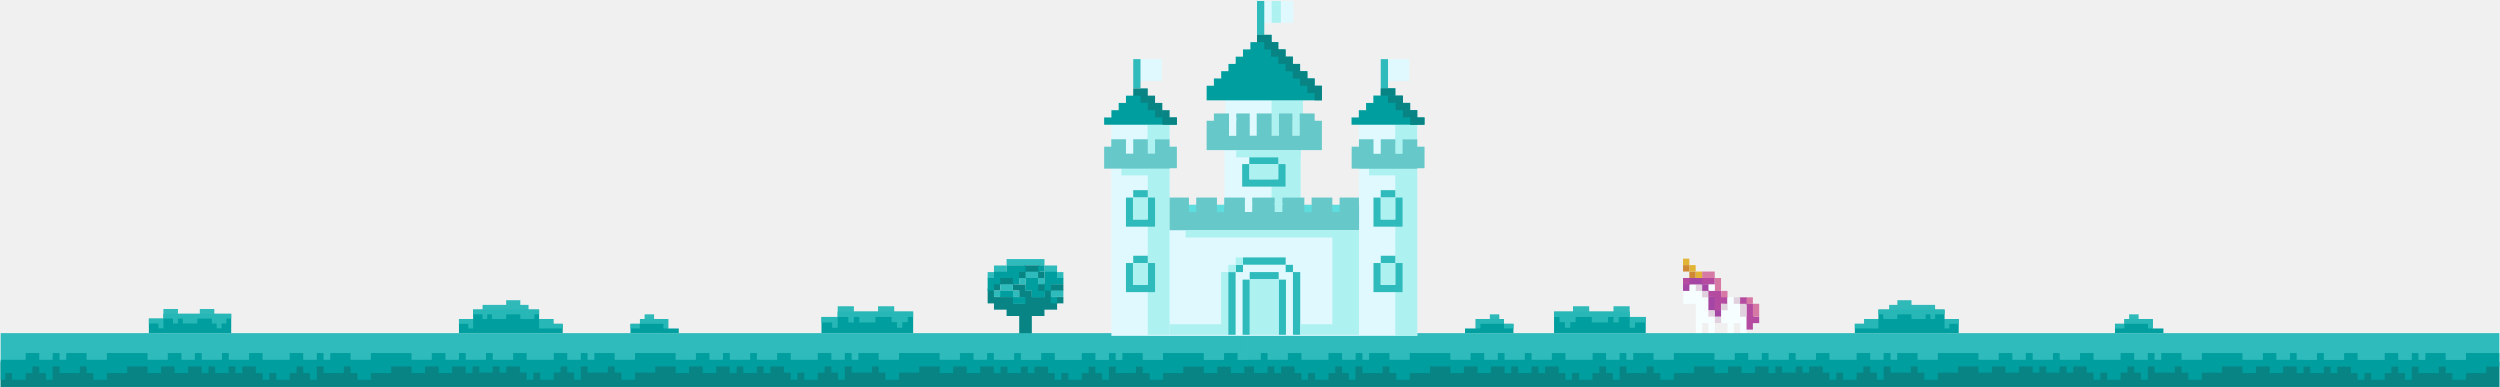
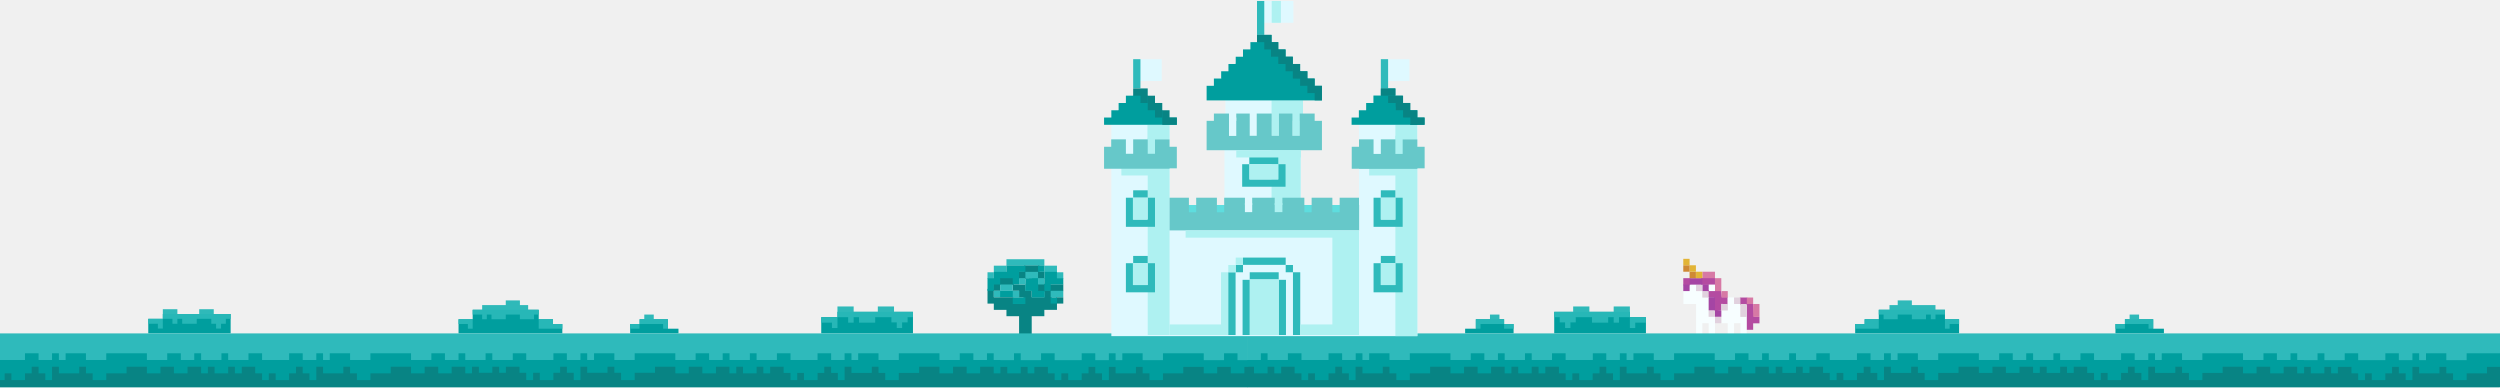
- <svg xmlns="http://www.w3.org/2000/svg" width="1822" height="282" viewBox="0 0 1822 282" fill="none">
+ <svg xmlns="http://www.w3.org/2000/svg" width="1640" height="254" viewBox="0 0 1640 254" fill="none">
  <g clip-path="url(#clip0_274_677)">
-     <path d="M775 198.3H770.4V203H775V198.3Z" fill="#2FBABB" />
-     <path d="M724.4 198.3H719.8V203H724.4V198.3Z" fill="#2FBABB" />
-     <path d="M770.4 193.5H761.2V198.2H770.4V193.5Z" fill="#2FBABB" />
-     <path d="M733.6 193.5H724.4V198.2H733.6V193.5Z" fill="#2FBABB" />
-     <path d="M761.2 188.8H733.6V193.5H761.2V188.8Z" fill="#2FBABB" />
-     <path d="M738.5 211.6H728.7V216.5H738.5V211.6Z" fill="#009E9E" />
-     <path d="M775 216.5H769.8V221.1H775V216.5Z" fill="#088484" />
-     <path d="M766.5 219.6V211.3H761.2V216.5H752V211.8H747.4V207.2H738.2V211.8H742.8V216.5H746L746.8 221.1H746H738.5V216.5H724.4V210.4H719.8V221.1H724.4V225.7H733.6V230.3H742.8V244.1H752V230.3H761.2V225.7H770.4V219.6H766.5Z" fill="#088484" />
-     <path d="M775 207.1H765.3V212H775V207.1Z" fill="#088484" />
-     <path d="M729 206.7H723.9V211.8H729V206.7Z" fill="#088484" />
-     <path d="M738.9 202.3H728.3V207.6H738.9V202.3Z" fill="#088484" />
-     <path d="M747.9 197.6H742.4V203.1H747.9V197.6Z" fill="#088484" />
-     <path d="M757.6 193.4H746.5V198.5H757.6V193.4Z" fill="#088484" />
-     <path d="M761.2 198H756.1V203.1H761.2V198Z" fill="#088484" />
-     <path d="M761.8 206.7H756.1V212.4H761.8V206.7Z" fill="#088484" />
-     <path d="M770.4 216.5H765.8V221.1H770.4V216.5Z" fill="#009E9E" />
-     <path d="M747.4 216.5H738.2V221.4H747.4V216.5Z" fill="#009E9E" />
-     <path d="M775 211.8H765.8V216.4H775V211.8Z" fill="#2FBABB" />
-     <path d="M742.8 211.8H738.2V216.4H742.8V211.8Z" fill="#2FBABB" />
-     <path d="M729 211.8H724.4V216.4H729V211.8Z" fill="#2FBABB" />
-     <path d="M756.7 202.4L747.4 202.6L747.2 211.9H752V216.7H761.5V211.9H756.7V202.4Z" fill="#009E9E" />
-     <path d="M738.2 207.2H729V211.8H738.2V207.2Z" fill="#2FBABB" />
-     <path d="M724.4 207.2H729V202.6H738.2V207.2H742.8V198H747.4V193.4H733.6V198H724.4V202.6H719.8V211.8H724.4V207.2Z" fill="#009E9E" />
-     <path d="M761.2 202.6H756.6V207.2H761.2V202.6Z" fill="#2FBABB" />
-     <path d="M747.4 202.6H742.8V207.2H747.4V202.6Z" fill="#2FBABB" />
-     <path d="M770.4 198H761.2V211.8H765.8V207.2H775V202.6H770.4V198Z" fill="#009E9E" />
-     <path d="M756.6 198H747.4V202.6H756.6V198Z" fill="#2FBABB" />
-     <path d="M761.2 193.4H756.6V198H761.2V193.4Z" fill="#009E9E" />
-     <path d="M1231.7 202.6H1226.6V207.8H1231.7V202.6Z" fill="#B44BA1" />
-     <path d="M1249.7 202.4H1239.6V207.5H1249.7V202.4Z" fill="#B44BA1" />
-     <path d="M1273.2 216.7H1267.8V222.2H1273.2V216.7Z" fill="#B44BA1" />
-     <path d="M1244.3 211.2V216.4H1249.2V226.8L1254.3 226V221.3L1258.9 221.6V216.4H1254.7L1254.2 212L1244.3 211.2Z" fill="#B44BA1" />
-     <path d="M1272.8 230.7H1268.2V221.3H1263.6V216.6H1259V226H1254.4V235.4H1259V244.8H1263.6V235.4H1268.2V244.8H1272.8V230.7Z" fill="#F7FEFF" />
-     <path d="M1254.3 230.7H1249.7V235.4H1254.3V230.7Z" fill="#E1D1DE" />
-     <path d="M1245.1 230.7V216.6H1240.5V212H1235.9V207.3H1231.3V212H1226.7V221.4H1235.9V244.8H1240.5V235.4H1245.1V244.8H1249.7V230.7H1245.1Z" fill="#F7FEFF" />
-     <path d="M1277.5 221.4L1272.9 220.9V240.2H1277.5V235.5H1282.1V230.8H1278.3L1277.5 221.4Z" fill="#B44BA1" />
-     <path d="M1254.3 226H1249.7V230.7H1254.3V226Z" fill="#A545A4" />
-     <path d="M1249.7 226H1245.1V230.7H1249.7V226Z" fill="#E1D1DE" />
-     <path d="M1282.1 221.4H1277.5V230.8H1282.1V221.4Z" fill="#D779A5" />
-     <path d="M1272.8 221.4H1268.2V230.8H1272.8V221.4Z" fill="#E1D1DE" />
-     <path d="M1259 221.4H1254.4V226.1H1259V221.4Z" fill="#E1D1DE" />
-     <path d="M1249.7 216.4H1245.1V226H1249.7V216.4Z" fill="#A545A4" />
-     <path d="M1277.5 216.7H1272.9V221.4H1277.5V216.7Z" fill="#D779A5" />
-     <path d="M1268.2 216.7H1263.6V221.4H1268.2V216.7Z" fill="#E1D1DE" />
-     <path d="M1259 212H1254.4V216.7H1259V212Z" fill="#D779A5" />
-     <path d="M1245.1 212H1240.5V216.7H1245.1V212Z" fill="#E1D1DE" />
-     <path d="M1254.3 202.6H1249.7V212H1254.3V202.6Z" fill="#D779A5" />
-     <path d="M1249.7 207.3H1245.1V212H1249.7V207.3Z" fill="#F7FEFF" />
-     <path d="M1245.1 207.3H1240.5V212H1245.1V207.3Z" fill="#A545A4" />
-     <path d="M1240.5 207.3H1235.9V212H1240.5V207.3Z" fill="#E1D1DE" />
-     <path d="M1231.2 207.3H1226.6V212H1231.2V207.3Z" fill="#A545A4" />
-     <path d="M1240.5 202.6H1231.3V207.3H1240.5V202.6Z" fill="#A545A4" />
-     <path d="M1249.7 197.9H1240.5V202.6H1249.7V197.9Z" fill="#D779A5" />
-     <path d="M1240.5 197.9H1235.9V202.6H1240.5V197.9Z" fill="#E2B436" />
-     <path d="M1235.8 197.9H1231.2V202.6H1235.8V197.9Z" fill="#CF8934" />
-     <path d="M1235.8 193.2H1231.2V197.9H1235.8V193.2Z" fill="#E2B436" />
-     <path d="M1231.2 193.2H1226.6V197.9H1231.2V193.2Z" fill="#CF8934" />
-     <path d="M1231.2 188.5H1226.6V193.2H1231.2V188.5Z" fill="#E2B436" />
-     <path d="M665.5 227.1H610.5V231H598.7V242.8H611H665.5V227.1Z" fill="#009E9E" />
-     <path d="M598.7 235H606.5V238.9H610.5V235V231H598.7V235Z" fill="#29B8B8" fill-opacity="0.962" />
-     <path d="M665.5 227.1H651.7V223.2H639.9V227.1H622.3V223.2H610.5V227.1V231H618.3V235H622.3V231H626.2V235H638V231H649.8V234.8H653.7V238.9H657.6V234.8H661.6V231H665.5V227.1Z" fill="#29B8B8" fill-opacity="0.962" />
-     <path d="M1132.6 227.1H1187.7V231H1199.4V242.8H1187.1H1132.6V227.1Z" fill="#009E9E" />
-     <path d="M1199.4 235H1191.6V238.9H1187.7V235V231H1199.4V235Z" fill="#29B8B8" fill-opacity="0.962" />
-     <path d="M1132.6 227.1H1146.4V223.2H1158.2V227.1H1175.9V223.2H1187.7V227.1V231H1179.8V235H1175.9V231H1171.9V235H1160.1V231H1148.3V234.8H1144.4V238.9H1140.5V234.8H1136.6V231H1132.6V227.1Z" fill="#29B8B8" fill-opacity="0.962" />
-     <path d="M119.1 228.7V232.2H108.5V242.8H119.1H120H168.5V228.7H119.1Z" fill="#009E9E" />
-     <path d="M156.2 228.7V225.2H145.6V228.7H129.7V225.2H119.1V228.7V232.2H108.5V235.8H115.5V239.3H119.1V235.8V232.2H126.1V235.8H129.7V232.2H133.2V235.8H143.8V232.2H154.4V235.8H157.9V239.3H161.5V235.8H165V232.2H168.5V228.7H156.2Z" fill="#29B8B8" fill-opacity="0.962" />
-     <path d="M403.3 236V232.5H392.9V225.6H344.8V232.5H334.5V242.8H344.8H392.9H401.5H403.3H410.1V236H403.3Z" fill="#009E9E" />
-     <path d="M403.3 236V232.5H392.9V236V237.2V239.4H396.4H410.1V236H403.3Z" fill="#29B8B8" fill-opacity="0.962" />
-     <path d="M385.2 222.2H379.2V218.8H368.9V222.2H351.7V225.6H344.8V229.1H351.7V232.5H355.1V229.1H358.5V232.5H368.9V229.1H379.2V232.5H389.5V229.1H392.9V225.6H385.2V222.2Z" fill="#29B8B8" fill-opacity="0.962" />
-     <path d="M334.5 232.5V236H341.3V239.4H344.8V236V235.2V232.5H334.5Z" fill="#29B8B8" fill-opacity="0.962" />
-     <path d="M1358.7 236V232.5H1369V225.6H1417.2V232.5H1427.5V242.8H1417.2H1369H1360.4H1358.7H1351.8V236H1358.7Z" fill="#009E9E" />
-     <path d="M1358.7 236V232.5H1369V236V237.2V239.4H1365.6H1351.8V236H1358.7Z" fill="#29B8B8" fill-opacity="0.962" />
-     <path d="M1376.8 222.2H1382.8V218.8H1393.1V222.2H1410.3V225.6H1417.2V229.1H1410.3V232.5H1406.9V229.1H1403.4V232.5H1393.1V229.1H1382.8V232.5H1372.5V229.1H1369V225.6H1376.8V222.2Z" fill="#29B8B8" fill-opacity="0.962" />
-     <path d="M1427.5 232.5V236H1420.6V239.4H1417.2V236V235.2V232.5H1427.5Z" fill="#29B8B8" fill-opacity="0.962" />
-     <path d="M487 239.4V232.5H476.7H466.4V236H459.5V242.8H466.4H467.1H476.7H485.7H487H494.7V239.4H487Z" fill="#009E9E" />
-     <path d="M476.7 232.5V229.1H473.2H469.8V232.5H466.4V236H476.7H483.5V239.4H487V236V235.3V232.5H476.7Z" fill="#29B8B8" fill-opacity="0.962" />
-     <path d="M462.9 236H459.5V239.4H462.9H466.3V236H462.9Z" fill="#29B8B8" fill-opacity="0.962" />
-     <path d="M1075.5 239.4V232.5H1085.8H1096.1V236H1103V242.8H1096.1H1095.4H1085.8H1076.7H1075.5H1067.7V239.4H1075.5Z" fill="#009E9E" />
-     <path d="M1085.8 232.5V229.1H1089.2H1092.7V232.5H1096.1V236H1085.8H1078.9V239.4H1075.5V236V235.3V232.5H1085.8Z" fill="#29B8B8" fill-opacity="0.962" />
-     <path d="M1099.5 236H1103V239.4H1099.5H1096.1V236H1099.5Z" fill="#29B8B8" fill-opacity="0.962" />
-     <path d="M1568.9 239.4V232.5H1558.6H1548.3V236H1541.4V242.8H1548.3H1549H1558.6H1567.7H1568.9H1576.7V239.4H1568.9Z" fill="#009E9E" />
-     <path d="M1558.6 232.5V229.1H1555.2H1551.7V232.5H1548.3V236H1558.6H1565.5V239.4H1568.9V236V235.3V232.5H1558.6Z" fill="#29B8B8" fill-opacity="0.962" />
-     <path d="M1544.9 236H1541.4V239.4H1544.9H1548.3V236H1544.9Z" fill="#29B8B8" fill-opacity="0.962" />
-     <path d="M909.5 242.8H-30V283.8H909.5V242.8Z" fill="#2FBABB" />
-     <path d="M1842.8 242.8H909V283.8H1842.8V242.8Z" fill="#2FBABB" />
-     <path d="M1842.8 281.7V263.8H909.5H909H-30V283.8L1665.6 284.8L1841.7 281.6L1842.8 281.7Z" fill="#088484" />
-     <path d="M1826.8 262.3V257.3H1797.2V262.3H1782.4V257.3H1767.6V262.3H1762.6V257.3H1757.7V262.3H1747.8V257.3H1738V262.3H1718.2V257.3H1708.4V262.3H1693.6V257.3H1688.6V262.3H1678.7V262.2H1673.8V257.3H1668.9V262.2H1659V257.3H1649.2V262.2H1634.3V257.3H1604.7V262.2H1589.9V257.3H1575.1V262.2H1570.2V257.3H1565.3V262.2H1555.4V257.3H1545.5V262.2H1525.8V257.3H1515.9V262.2H1501.1V257.3H1496.2V262.2H1486.3H1481.4V257.3H1476.4V262.2H1466.6V257.3H1456.7V262.2H1441.9V257.3H1412.3V262.2H1397.5V257.3H1382.7V262.2H1377.8V257.3H1372.8V262.2H1363V257.3H1353.1V262.2H1333.3V257.3H1323.5V262.2H1308.7V257.3H1303.7V262.2H1295.8H1293.9H1288.9V257.3H1284V262.2H1274.1V257.3H1264.3V262.2H1249.5V257.3H1219.9V262.2H1205.1V257.3H1190.3V262.2H1185.3V257.3H1180.4V262.2H1170.5V257.3H1160.7V262.2H1140.9V257.3H1131V262.2H1116.2V257.3H1111.3V262.2H1101.4H1096.5V257.3H1091.6V262.2H1081.7V257.3H1071.8V262.2H1057V257.3H1027.4V262.2H1012.6V257.3H997.8V262.2H992.9V257.3H988V262.2H978.1V257.3H968.2V262.2H948.5V257.3H938.6V262.2H923.8V257.3H918.9V262.2H909V262.3H901.9V257.3H892.1V262.3H877.3V257.3H847.6V262.3H832.8V257.3H818V262.3H813.1V257.3H808.2V262.3H798.3V257.3H788.4V262.3H768.7V257.3H758.8V262.3H744V257.3H739.1V262.3H729.2V262.2H724.3V257.3H719.4V262.2H709.5V257.3H699.6V262.2H684.8V257.3H655.2V262.2H640.4V257.3H625.6V262.2H620.7V257.3H615.7V262.2H605.9V257.3H596V262.2H576.3V257.3H566.4V262.2H551.6V257.3H546.7V262.2H536.8H531.9V257.3H526.9V262.2H517V257.3H507.2V262.2H492.4V257.3H462.8V262.2H448V257.3H433.2V262.2H428.2V257.3H423.3V262.2H413.4V257.3H403.6V262.2H383.8V257.3H374V262.2H359.1V257.3H354.2V262.2H344.3H339.4V257.3H334.5V262.2H324.6V257.3H314.7V262.2H299.9V257.3H270.3V262.2H255.5V257.3H240.7V262.2H235.8V257.3H230.9V262.2H221V257.3H211.1V262.2H191.4V257.3H181.5V262.2H166.7V257.3H161.8V262.2H151H147V257.3H142V262.2H132.2V257.3H122.3V262.2H107.5V257.3H77.9V262.2H63.1V257.3H48.3V262.2H43.4V257.3H38.4V262.2H28.6V257.3H18.7V262.2H-1.1V257.3H-10.9V262.2H-30V267.1H-20.8V271.9H-15.9V267.1H-6V271.9H-1.1V276.8H3.9V271.9H8.8V276.8H18.7V271.9H23.6V267.1H28.6V271.9H33.5V276.8H38.4V271.9V267.1H43.4V271.9H58.2V267.1H63.1V271.9H68V276.8H77.9V271.9H92.7V267.1H107.5V271.9H117.4V267.1H127.2V271.9H137.1V267.1H147V271.9H151.9V267.1H156.8V271.9H166.7V267.1H171.6V271.9H176.6V267.1H186.4V271.9H191.4V276.8H196.3V271.9H201.3V276.8H211.1V271.9H216.1V267.1H221V271.9H225.9V276.8H230.9V271.9V267.1H235.8V271.9H250.6V267.1H255.5V271.9H260.5V276.8H270.3V271.9H285.1V267.1H299.9V271.9H309.8V267.1H319.7V271.9H329.5V267.1H339.4V271.9H344.3V267.1H349.3V271.5H359.1V267.1H364.1V271.5H369V267.1H378.9V271.5H383.8V276.8H388.8V271.5H393.7V276.8H403.6V271.5H408.5V267.1H413.4V271.5H418.4V276.8H423.3V271.5V267.1H428.2V271.5H443V267.1H448V271.5H452.9V276.8H462.8V271.5H477.6V267.1H492.4V271.9H502.2V267.1H512.1V271.9H522V267.1H531.8V271.9H536.8V267.1H541.7V271.9H551.6V267.1H556.5V271.9H561.5V267.1H571.3V271.6H576.3V276.8H581.2V271.6H586.1V276.8H596V271.6H600.9V267.1H605.9V271.6H610.8V276.8H615.7V271.6V267.1H620.7V271.6H635.5V267.1H640.4V271.6H645.3V276.8H655.2V271.6H670V267.1H684.8V271.9H694.7V267.1H704.6V271.9H714.4V267.1H724.3V271.9H729.2V267.2H734.2V271.9H744V267.2H749V271.9H753.9V267.2H763.8V271.9H768.7V276.8H773.6V271.9H778.6V276.8H788.4V271.9H793.4V267.2H798.3V271.9H803.2V276.8H808.2V271.9V267.2H813.1V271.9H827.9V267.2H832.8V271.9H837.8V276.8H847.6V271.9H862.4V267.2H877.3V271.9H887.1V267.2H897V271.9H906.9V267.2H910V267.1H913.9V271.9H923.8V267.1H928.7V271.9H933.7V267.1H943.5V271.9H948.5V276.8H953.4V271.9H958.3V276.8H968.2V271.9H973.1V267.1H978.1V271.9H983V276.8H987.9V271.9V267.1H992.9V271.9H1007.7V267.1H1012.6V271.9H1017.6V276.8H1027.4V271.9H1042.2V267.1H1057V271.9H1066.9V267.1H1076.8V271.9H1086.6V267.1H1096.5V271.9H1101.4V267.1H1106.4V271.9H1116.2V267.1H1121.2V271.9H1126.1V267.1H1136V271.9H1140.9V276.8H1145.8V271.9H1150.8V276.8H1160.6V271.9H1165.6V267.1H1170.5V271.9H1175.4V276.8H1180.4V271.9V267.1H1185.3V271.9H1200.1V267.1H1205.1V271.9H1210V276.8H1219.9V271.9H1234.7V267.1H1249.5V271.9H1259.3V267.1H1269.2V271.9H1279.1V267.1H1288.9V271.9H1293.9V267.1H1298.8V271.6H1308.7V267.1H1313.6V271.6H1318.5V267.1H1328.4V271.6H1333.3V276.8H1338.3V271.6H1343.2V276.8H1353.1V271.6H1358V267.1H1363V271.6H1367.9V276.8H1372.8V271.6V267.1H1377.8V271.6H1392.6V267.1H1397.5V271.6H1402.4V276.8H1412.3V271.6H1427.1V267.1H1441.9V271.6H1451.8V267.1H1461.6V271.6H1471.5V267.1H1481.4V271.6H1486.3V267.1H1491.3V271.6H1501.1V267.1H1506.1V271.6H1511V267.1H1520.8V271.6H1525.8V276.8H1530.7V271.6H1535.7V276.8H1545.5V271.6H1550.5V267.1H1555.4V271.6H1560.3V276.8H1565.3V271.6V267.1H1570.2V271.6H1585V267.1H1589.9V271.6H1594.9V276.8H1604.7V271.6H1619.5V267.1H1634.3V271.9H1644.2V267.1H1654.1V271.9H1663.9V267.1H1678.3H1673.8V271.9H1678.8V267.2H1683.7V271.9H1693.6V267.2H1698.5V271.9H1703.4V267.2H1713.3V271.9H1718.2V276.8H1723.2V271.9H1728.1V276.8H1738V271.9H1742.9V267.2H1747.8V271.9H1752.8V276.8H1757.7V271.9V267.2H1762.6V271.9H1777.4V267.2H1782.4V271.9H1787.3V276.8H1797.2V271.9H1812V267.2H1843.3V262.3H1826.8Z" fill="#009E9E" />
-     <path d="M990.4 89.3V144L978.5 147.1L974.5 151.6L967.6 147.1H958.6L953.3 151.6L948 147.1V104.2H958.6L961.4 101.5L960.9 90.9L955.8 85.6H949.6V69.7H893.1V84.6L884.7 88V104.2H892.4V149.3H852.4V89.3H810V244.8H1032.9V142.8V89.3H990.4Z" fill="#DFF9FF" />
-     <path d="M919.7 16.6H942.6V11.3V6V0.7H919.7V3.4H918.8V13.9H919.7V16.6Z" fill="#DFF9FF" />
-     <path d="M1027.1 53.7V48.4V43.1H1006.7V48.4H1009.4V53.7H1006.7V59H1027.1V53.7Z" fill="#DFF9FF" />
-     <path d="M846.7 53.7V48.4V45.9V43.1H826.3V48.4H829V53.7H826.3V59H846.7V53.7Z" fill="#DFF9FF" />
-     <path d="M852.4 122.9V122.5H817.3V127.8H836.5V244H852.4V122.9Z" fill="#AEF1F1" />
-     <path d="M1032.9 122.5H997.8V127.8H1016.9V244.8H1032.9V127.8V122.5Z" fill="#AEF1F1" />
-     <path d="M947.9 109.4H926.7V149.3H947.9V109.4Z" fill="#AEF1F1" />
-     <path d="M1032.8 90.9H1016.9V101.5H1032.8V90.9Z" fill="#AEF1F1" />
-     <path d="M852.4 90.9H836.3V101.5H852.4V90.9Z" fill="#AEF1F1" />
-     <path d="M895.2 236.3V198.3H889.9V236.3H852.4V244H895.2V236.3Z" fill="#AEF1F1" />
-     <path d="M937.2 203.8H931.9V244H937.2V203.8Z" fill="#2FBABB" />
-     <path d="M910.9 203.8H905.6V244H910.9V203.8Z" fill="#2FBABB" />
-     <path d="M931.9 198.3H910.8V203.6H931.9V198.3Z" fill="#2FBABB" />
-     <path d="M931.6 114.3H910.5V119.6H931.6V114.3Z" fill="#2FBABB" />
-     <path d="M931.6 119.6V130.7H910.6V119.6H905.3V130.7V136H910.6H931.6H936.9V119.6H931.6Z" fill="#2FBABB" />
-     <path d="M963.4 62.5H958.1V67.8H963.4V62.5Z" fill="#009E9E" />
-     <path d="M952.8 51.9H947.5V57.2H952.8V51.9Z" fill="#009E9E" />
-     <path d="M942.2 41.3H936.9V46.6H942.2V41.3Z" fill="#009E9E" />
-     <path d="M958.1 57.2H952.8V62.5H958.1V57.2Z" fill="#009E9E" />
-     <path d="M947.5 46.6H942.2V51.9H947.5V46.6Z" fill="#009E9E" />
-     <path d="M936.9 36H931.6V41.3H936.9V36Z" fill="#009E9E" />
-     <path d="M931.6 30.7H926.3V36H931.6V30.7Z" fill="#009E9E" />
-     <path d="M990.4 149.3V144H976.3V149.3H971V144H955.9V149.3H950.6V144H934.6V149.3H929V144H912.6V149.3H907.3V144H892.2V149.3H886.9V144H871.8V149.3H866.5V144H852.4V150.8V167.8H990.5V149.3H990.4Z" fill="#66C8C9" />
-     <path d="M912.6 147.9H907.3V154.5H912.6V147.9Z" fill="#DFF9FF" />
-     <path d="M916.1 85.6H910.8V99H916.1V85.6Z" fill="#DFF9FF" />
-     <path d="M934.6 147.9H929V154.5H934.6V147.9Z" fill="#AEF1F1" />
-     <path d="M955.9 149.3H950.6V154.6H955.9V149.3Z" fill="#5EDDDE" />
-     <path d="M949.6 73.1H926.7V88H926.8V98.9H932.1V88H941.9V98.9H947.2V88H949.6V73.1Z" fill="#AEF1F1" />
-     <path d="M976.3 149.3H971V154.6H976.3V149.3Z" fill="#5EDDDE" />
-     <path d="M958.2 88H958.1V82.7H947.2V98.9H941.9V82.7H932.1V98.9H926.8V82.7H915.9V98.9H910.8V82.7H901V88H895.7V82.7H884.7V88H884.5H879.4V109.4H884.5H884.7H958.1H958.2H963.4V88H958.2Z" fill="#66C8C9" />
-     <path d="M892.2 149.3H886.9V154.6H892.2V149.3Z" fill="#5EDDDE" />
-     <path d="M871.8 149.3H866.5V154.6H871.8V149.3Z" fill="#5EDDDE" />
-     <path d="M901 85.6H895.7V99H901V85.6Z" fill="#DFF9FF" />
-     <path d="M960.8 67.8V65.1L955.2 59.9L950.1 53.7L944.3 49.1L940 43.9L933.8 38.6L929 32.5L925 29.4L919.3 28.2L916.2 30.7H911.3V35.8L911.1 36H905.9V41.3H900.6V46.3L900.3 46.6H895.3V51.9H890V57.2H890.2L890 57.4V57.2H884.7V62.5H879.4V67.8V73.1H963.4V67.8H960.8Z" fill="#009E9E" />
-     <path d="M921.4 0.7H916.1V25.4H921.4V0.7Z" fill="#2FBABB" />
-     <path d="M926.7 25.4H916.1V30.7H926.7V25.4Z" fill="#009E9E" />
-     <path d="M1016.9 138.6H1006.3V143.9H1016.9V138.6Z" fill="#2FBABB" />
-     <path d="M1022.2 159.9V144H1016.9V159.9H1006.3V144H1001V159.9V165.2H1006.3H1016.9H1022.2V159.9Z" fill="#2FBABB" />
-     <path d="M1011.6 43.1H1006.3V64.3H1011.6V43.1Z" fill="#2FBABB" />
-     <path d="M1032.9 80.3H1027.6V90.9H1032.9V80.3Z" fill="#009E9E" />
-     <path d="M1038.2 106.9H1032.9V101.5H990.4V106.9H985.1V122.9H990.4V123H1032.9V122.6H1038.2V106.9Z" fill="#66C8C9" />
-     <path d="M1022.2 98.9H1016.9V112.1H1022.2V98.9Z" fill="#AEF1F1" />
-     <path d="M1006.3 100.5H1001V112.1H1006.3V100.5Z" fill="#DFF9FF" />
-     <path d="M1016.9 64.4H1006.3V69.7H1016.9V64.4Z" fill="#009E9E" />
-     <path d="M1027.6 75H1022.3V80.3H1027.6V75Z" fill="#009E9E" />
-     <path d="M1022.2 69.7H1016.9V75H1022.2V69.7Z" fill="#009E9E" />
-     <path d="M1030 85.6V82.5L1024.4 77L1019 71.8L1014.7 67.6L1009.7 66.6L1006.2 69.6H1000.9V75H995.6V80.2L995.5 80.3H990.3V85.6H985V90.9H1038.1V85.6H1030Z" fill="#009E9E" />
-     <path d="M1016.9 186.4H1006.3V191.7H1016.9V186.4Z" fill="#2FBABB" />
-     <path d="M1022.2 207.6V191.7H1016.9V207.6H1006.3V191.7H1001V207.6V212.9H1022.2V207.6Z" fill="#2FBABB" />
-     <path d="M831.2 43.1H825.9V64.3H831.2V43.1Z" fill="#2FBABB" />
-     <path d="M836.5 138.6H825.9V143.9H836.5V138.6Z" fill="#2FBABB" />
-     <path d="M841.8 159.9V144H836.5V159.9H825.9V144H820.6V159.9V165.2H825.9H836.5H841.8V159.9Z" fill="#2FBABB" />
-     <path d="M857.7 106.9H852.4V101.5H809.9V106.9H804.7V122.9H810H852.4V122.6H857.7V106.9Z" fill="#66C8C9" />
-     <path d="M841.8 100.5H836.5V112H841.8V100.5Z" fill="#AEF1F1" />
-     <path d="M825.9 100.5H820.6V112H825.9V100.5Z" fill="#DFF9FF" />
-     <path d="M849.4 85.6V82.5L843.8 77L838.5 71.7L834.2 67.6L829.2 66.6L825.7 69.7H820.6V74.9L820.5 75H815.3V80.1L815.1 80.3H810V85.6H804.7V90.9H857.7V85.6H849.4Z" fill="#009E9E" />
-     <path d="M836.5 186.4H825.9V191.7H836.5V186.4Z" fill="#2FBABB" />
-     <path d="M841.8 207.6V191.7H836.5V207.6H825.9V191.7H820.6V207.6V212.9H841.8V207.6Z" fill="#2FBABB" />
-     <path d="M900.5 198.3H895.2V244H900.5V198.3Z" fill="#2FBABB" />
-     <path d="M947.6 198.3H942.3V244H947.6V198.3Z" fill="#2FBABB" />
-     <path d="M937 187.6H905.9V192.9H937V187.6Z" fill="#2FBABB" />
-     <path d="M905.9 193H900.6V198.3H905.9V193Z" fill="#2FBABB" />
-     <path d="M942.3 193H937V198.3H942.3V193Z" fill="#2FBABB" />
-     <path d="M933.5 0.7H926.8V16.6H933.5V0.7Z" fill="#AEF1F1" />
-     <path d="M932 203.4H910.8V244H932V203.4Z" fill="#AEF1F1" />
-     <path d="M1016.9 191.7H1006.3V207.6H1016.9V191.7Z" fill="#AEF1F1" />
-     <path d="M836.3 191.7H825.7V207.6H836.3V191.7Z" fill="#AEF1F1" />
-     <path d="M1016.9 144.1H1006.3V160H1016.9V144.1Z" fill="#AEF1F1" />
-     <path d="M836.3 144.1H825.7V160H836.3V144.1Z" fill="#AEF1F1" />
-     <path d="M931.6 119.6H910.6V130.7H931.6V119.6Z" fill="#AEF1F1" />
-     <path d="M900.5 193H895.2V198.3H900.5V193Z" fill="#AEF1F1" />
-     <path d="M905.9 187.6H900.6V192.9H905.9V187.6Z" fill="#AEF1F1" />
-     <path d="M948 109.4H901V114.7H948V109.4Z" fill="#AEF1F1" />
-     <path d="M990.4 167.8H971H864.1V173.1H971V236.3H947.6V244H971H990.4V167.8Z" fill="#AEF1F1" />
-     <path d="M825.9 69.7H831.2V75H836.5V69.7V64.4H825.9V69.7Z" fill="#088484" />
-     <path d="M841.8 69.7H836.5V75V80.3H840.8H841.8V85.6H847.1V80.3V79.4V75H841.8V69.7Z" fill="#088484" />
-     <path d="M852.401 85.6V80.3H847.101V90.9H852.401H857.701V85.6H852.401Z" fill="#088484" />
-     <path d="M936.9 36H931.6V30.7H926.7V25.4H916.1V30.7H921.4V36H926.3V41.3H931.6V46.6H936.9V51.9H942.2V46.6V45.1V41.3H936.9V36Z" fill="#088484" />
-     <path d="M960.8 62.5H958.1V57.2H952.8V51.9H951.3H947.5V46.6H942.2V51.9V57.2H944.8V57.3H947.5V62.5H952.8V67.8H958.1V67.7V73.1H963.4V62.5H960.8Z" fill="#088484" />
-     <path d="M1016.9 64.4H1006.3V69.7H1016.9V64.4Z" fill="#088484" />
-     <path d="M1032.9 85.6V80.3H1027.6H1027.8V75H1022.5V69.7H1017.2H1011.6V75H1017.1V77.6H1017.2V80.3H1022.5V82.7V85.6H1027.8V90.9H1038.2V85.6H1032.9Z" fill="#088484" />
+     <path d="M697.518 178.611H693.375V182.843H697.518V178.611Z" fill="#2FBABB" />
+     <path d="M651.947 178.611H647.805V182.843H651.947V178.611Z" fill="#2FBABB" />
+     <path d="M693.375 174.287H685.09V178.52H693.375V174.287Z" fill="#2FBABB" />
+     <path d="M660.233 174.287H651.947V178.52H660.233V174.287Z" fill="#2FBABB" />
+     <path d="M685.09 170.054H660.233V174.287H685.09V170.054Z" fill="#2FBABB" />
+     <path d="M664.646 190.59H655.82V195.003H664.646V190.59Z" fill="#009E9E" />
+     <path d="M697.518 195.004H692.835V199.146H697.518V195.004Z" fill="#088484" />
+     <path d="M689.863 197.796V190.32H685.09V195.004H676.804V190.77H672.661V186.627H664.376V190.77H668.519V195.004H671.401L672.121 199.147H671.401H664.646V195.004H651.947V189.509H647.805V199.147H651.947V203.29H660.233V207.433H668.519V219.863H676.804V207.433H685.09V203.29H693.375V197.796H689.863Z" fill="#088484" />
+     <path d="M697.518 186.537H688.782V190.95H697.518V186.537Z" fill="#088484" />
+     <path d="M656.09 186.177H651.497V190.77H656.09V186.177Z" fill="#088484" />
+     <path d="M665.006 182.213H655.46V186.987H665.006V182.213Z" fill="#088484" />
+     <path d="M673.112 177.98H668.158V182.933H673.112V177.98Z" fill="#088484" />
+     <path d="M681.847 174.197H671.851V178.79H681.847V174.197Z" fill="#088484" />
+     <path d="M685.09 178.34H680.497V182.933H685.09V178.34Z" fill="#088484" />
+     <path d="M685.63 186.177H680.497V191.31H685.63V186.177Z" fill="#088484" />
+     <path d="M693.375 195.004H689.232V199.146H693.375V195.004Z" fill="#009E9E" />
+     <path d="M672.662 195.004H664.376V199.416H672.662V195.004Z" fill="#009E9E" />
+     <path d="M697.518 190.77H689.232V194.913H697.518V190.77Z" fill="#2FBABB" />
+     <path d="M668.519 190.77H664.376V194.913H668.519V190.77Z" fill="#2FBABB" />
+     <path d="M656.09 190.77H651.947V194.913H656.09V190.77Z" fill="#2FBABB" />
+     <path d="M681.037 182.304L672.662 182.484L672.481 190.86H676.804V195.184H685.36V190.86H681.037V182.304Z" fill="#009E9E" />
+     <path d="M664.376 186.627H656.09V190.77H664.376V186.627Z" fill="#2FBABB" />
+     <path d="M651.947 186.627H656.09V182.484H664.376V186.627H668.519V178.34H672.661V174.197H660.233V178.34H651.947V182.484H647.805V190.77H651.947V186.627V186.627Z" fill="#009E9E" />
+     <path d="M685.09 182.484H680.947V186.626H685.09V182.484Z" fill="#2FBABB" />
+     <path d="M672.661 182.484H668.519V186.626H672.661V182.484Z" fill="#2FBABB" />
+     <path d="M693.375 178.34H685.09V190.77H689.233V186.627H697.518V182.484H693.375V178.34Z" fill="#009E9E" />
+     <path d="M680.947 178.34H672.662V182.483H680.947V178.34Z" fill="#2FBABB" />
+     <path d="M685.09 174.197H680.947V178.34H685.09V174.197Z" fill="#009E9E" />
+     <path d="M1108.82 182.484H1104.23V187.167H1108.82V182.484Z" fill="#B44BA1" />
+     <path d="M1125.03 182.304H1115.94V186.897H1125.03V182.304Z" fill="#B44BA1" />
+     <path d="M1146.2 195.184H1141.34V200.137H1146.2V195.184Z" fill="#B44BA1" />
+     <path d="M1120.17 190.23V194.913H1124.58V204.281L1129.18 203.56V199.327L1133.32 199.597V194.913H1129.54L1129.09 190.95L1120.17 190.23Z" fill="#B44BA1" />
+     <path d="M1145.84 207.794H1141.7V199.327H1137.55V195.094H1133.41V203.56H1129.27V212.027H1133.41V220.494H1137.55V212.027H1141.7V220.494H1145.84V207.794Z" fill="#F7FEFF" />
+     <path d="M1129.18 207.794H1125.03V212.026H1129.18V207.794Z" fill="#E1D1DE" />
+     <path d="M1120.89 207.794V195.094H1116.75V190.95H1112.61V186.717H1108.46V190.95H1104.32V199.417H1112.61V220.494H1116.75V212.027H1120.89V220.494H1125.03V207.794H1120.89V207.794Z" fill="#F7FEFF" />
+     <path d="M1150.07 199.417L1145.93 198.967V216.35H1150.07V212.117H1154.21V207.884H1150.79L1150.07 199.417Z" fill="#B44BA1" />
+     <path d="M1129.18 203.56H1125.03V207.793H1129.18V203.56Z" fill="#A545A4" />
+     <path d="M1125.03 203.56H1120.89V207.793H1125.03V203.56Z" fill="#E1D1DE" />
+     <path d="M1154.21 199.417H1150.07V207.883H1154.21V199.417Z" fill="#D779A5" />
+     <path d="M1145.84 199.417H1141.7V207.883H1145.84V199.417Z" fill="#E1D1DE" />
+     <path d="M1133.41 199.417H1129.27V203.65H1133.41V199.417Z" fill="#E1D1DE" />
+     <path d="M1125.03 194.913H1120.89V203.56H1125.03V194.913Z" fill="#A545A4" />
+     <path d="M1150.07 195.184H1145.93V199.417H1150.07V195.184Z" fill="#D779A5" />
+     <path d="M1141.7 195.184H1137.55V199.417H1141.7V195.184Z" fill="#E1D1DE" />
+     <path d="M1133.41 190.95H1129.27V195.183H1133.41V190.95Z" fill="#D779A5" />
+     <path d="M1120.89 190.95H1116.75V195.183H1120.89V190.95Z" fill="#E1D1DE" />
+     <path d="M1129.18 182.484H1125.03V190.949H1129.18V182.484Z" fill="#D779A5" />
+     <path d="M1125.03 186.717H1120.89V190.95H1125.03V186.717Z" fill="#F7FEFF" />
+     <path d="M1120.89 186.717H1116.75V190.95H1120.89V186.717Z" fill="#A545A4" />
+     <path d="M1116.75 186.717H1112.61V190.95H1116.75V186.717Z" fill="#E1D1DE" />
+     <path d="M1108.37 186.717H1104.23V190.95H1108.37V186.717Z" fill="#A545A4" />
+     <path d="M1116.75 182.484H1108.46V186.717H1116.75V182.484Z" fill="#A545A4" />
+     <path d="M1125.03 178.25H1116.75V182.483H1125.03V178.25Z" fill="#D779A5" />
+     <path d="M1116.75 178.25H1112.61V182.483H1116.75V178.25Z" fill="#E2B436" />
+     <path d="M1112.52 178.25H1108.37V182.483H1112.52V178.25Z" fill="#CF8934" />
+     <path d="M1112.52 174.017H1108.37V178.25H1112.52V174.017Z" fill="#E2B436" />
+     <path d="M1108.37 174.017H1104.23V178.25H1108.37V174.017Z" fill="#CF8934" />
+     <path d="M1108.37 169.784H1104.23V174.017H1108.37V169.784Z" fill="#E2B436" />
+     <path d="M598.902 204.551H549.368V208.064H538.741V218.692H549.819H598.902V204.551Z" fill="#009E9E" />
+     <path d="M538.741 211.666H545.766V215.179H549.368V211.666V208.064H538.741V211.666Z" fill="#29B8B8" fill-opacity="0.962" />
+     <path d="M598.901 204.551H586.473V201.038H575.846V204.551H559.995V201.038H549.368V204.551V208.064H556.393V211.667H559.995V208.064H563.508V211.667H574.135V208.064H584.762V211.487H588.274V215.179H591.787V211.487H595.389V208.064H598.901V204.551Z" fill="#29B8B8" fill-opacity="0.962" />
+     <path d="M1019.57 204.551H1069.2V208.064H1079.73V218.692H1068.66H1019.57V204.551Z" fill="#009E9E" />
+     <path d="M1079.73 211.666H1072.71V215.179H1069.2V211.666V208.064H1079.73V211.666Z" fill="#29B8B8" fill-opacity="0.962" />
+     <path d="M1019.57 204.551H1032V201.038H1042.63V204.551H1058.57V201.038H1069.2V204.551V208.064H1062.08V211.667H1058.57V208.064H1054.97V211.667H1044.34V208.064H1033.71V211.487H1030.2V215.179H1026.69V211.487H1023.18V208.064H1019.57V204.551Z" fill="#29B8B8" fill-opacity="0.962" />
+     <path d="M106.812 205.992V209.145H97.265V218.692H106.812H107.622H151.301V205.992H106.812Z" fill="#009E9E" />
+     <path d="M140.224 205.992V202.84H130.678V205.992H116.358V202.84H106.812V205.992V209.145H97.265V212.387H103.569V215.54H106.812V212.387V209.145H113.116V212.387H116.358V209.145H119.51V212.387H129.056V209.145H138.603V212.387H141.755V215.54H144.997V212.387H148.149V209.145H151.301V205.992H140.224Z" fill="#29B8B8" fill-opacity="0.962" />
+     <path d="M362.763 212.567V209.415H353.397V203.2H310.078V209.415H300.802V218.692H310.078H353.397H361.142H362.763H368.887V212.567H362.763Z" fill="#009E9E" />
+     <path d="M362.763 212.567V209.415H353.397V212.567V213.648V215.629H356.549H368.887V212.567H362.763Z" fill="#29B8B8" fill-opacity="0.962" />
+     <path d="M346.463 200.138H341.059V197.075H331.783V200.138H316.292V203.2H310.078V206.353H316.292V209.415H319.354V206.353H322.416V209.415H331.783V206.353H341.059V209.415H350.335V206.353H353.397V203.2H346.463V200.138Z" fill="#29B8B8" fill-opacity="0.962" />
+     <path d="M300.802 209.415V212.567H306.926V215.629H310.078V212.567V211.847V209.415H300.802Z" fill="#29B8B8" fill-opacity="0.962" />
+     <path d="M1223.2 212.567V209.415H1232.48V203.2H1275.89V209.415H1285.16V218.692H1275.89H1232.48H1224.73H1223.2H1216.99V212.567H1223.2Z" fill="#009E9E" />
+     <path d="M1223.2 212.567V209.415H1232.48V212.567V213.648V215.629H1229.41H1216.99V212.567H1223.2Z" fill="#29B8B8" fill-opacity="0.962" />
+     <path d="M1239.5 200.138H1244.9V197.075H1254.18V200.138H1269.67V203.2H1275.89V206.353H1269.67V209.415H1266.61V206.353H1263.46V209.415H1254.18V206.353H1244.9V209.415H1235.63V206.353H1232.48V203.2H1239.5V200.138Z" fill="#29B8B8" fill-opacity="0.962" />
+     <path d="M1285.16 209.415V212.567H1278.95V215.629H1275.89V212.567V211.847V209.415H1285.16Z" fill="#29B8B8" fill-opacity="0.962" />
+     <path d="M438.144 215.63V209.415H428.868H419.592V212.567H413.377V218.692H419.592H420.222H428.868H436.973H438.144H445.079V215.63H438.144Z" fill="#009E9E" />
+     <path d="M428.868 209.415V206.352H425.716H422.654V209.415H419.592V212.567H428.868H434.992V215.63H438.144V212.567V211.937V209.415H428.868Z" fill="#29B8B8" fill-opacity="0.962" />
+     <path d="M416.439 212.567H413.377V215.629H416.439H419.502V212.567H416.439Z" fill="#29B8B8" fill-opacity="0.962" />
+     <path d="M968.149 215.63V209.415H977.426H986.702V212.567H992.916V218.692H986.702H986.071H977.426H969.23H968.149H961.125V215.63H968.149Z" fill="#009E9E" />
+     <path d="M977.426 209.415V206.352H980.488H983.64V209.415H986.702V212.567H977.426H971.211V215.63H968.149V212.567V211.937V209.415H977.426Z" fill="#29B8B8" fill-opacity="0.962" />
+     <path d="M989.764 212.567H992.916V215.629H989.764H986.702V212.567H989.764Z" fill="#29B8B8" fill-opacity="0.962" />
+     <path d="M1412.51 215.63V209.415H1403.23H1393.95V212.567H1387.74V218.692H1393.95H1394.59H1403.23H1411.43H1412.51H1419.53V215.63H1412.51Z" fill="#009E9E" />
+     <path d="M1403.23 209.415V206.352H1400.17H1397.02V209.415H1393.96V212.567H1403.23H1409.45V215.63H1412.51V212.567V211.937V209.415H1403.23Z" fill="#29B8B8" fill-opacity="0.962" />
+     <path d="M1390.89 212.567H1387.74V215.629H1390.89H1393.95V212.567H1390.89Z" fill="#29B8B8" fill-opacity="0.962" />
+     <path d="M818.649 218.692H-27.468V255.621H818.649V218.692Z" fill="#2FBABB" />
+     <path d="M1659.18 218.692H818.199V255.621H1659.18V218.692Z" fill="#2FBABB" />
+     <path d="M1659.18 253.73V237.607H818.649H818.199H-27.468V255.621L1499.6 256.522L1658.19 253.64L1659.18 253.73Z" fill="#088484" />
+     <path d="M1644.77 236.256V231.752H1618.12V236.256H1604.79V231.752H1591.46V236.256H1586.95V231.752H1582.54V236.256H1573.63V231.752H1564.8V236.256H1546.97V231.752H1538.14V236.256H1524.81V231.752H1520.31V236.256H1511.39V236.166H1506.98V231.752H1502.57V236.166H1493.65V231.752H1484.83V236.166H1471.41V231.752H1444.75V236.166H1431.42V231.752H1418.09V236.166H1413.68V231.752H1409.27V236.166H1400.35V231.752H1391.43V236.166H1373.69V231.752H1364.78V236.166H1351.45V231.752H1347.03V236.166H1338.12H1333.7V231.752H1329.2V236.166H1320.38V231.752H1311.46V236.166H1298.13V231.752H1271.47V236.166H1258.14V231.752H1244.82V236.166H1240.4V231.752H1235.9V236.166H1227.07V231.752H1218.16V236.166H1200.33V231.752H1191.5V236.166H1178.17V231.752H1173.67V236.166H1166.55H1164.84H1160.34V231.752H1155.93V236.166H1147.01V231.752H1138.18V236.166H1124.85V231.752H1098.2V236.166H1084.87V231.752H1071.54V236.166H1067.04V231.752H1062.62V236.166H1053.71V231.752H1044.88V236.166H1027.05V231.752H1018.13V236.166H1004.8V231.752H1000.39V236.166H991.475H987.062V231.752H982.649V236.166H973.733V231.752H964.817V236.166H951.488V231.752H924.831V236.166H911.502V231.752H898.173V236.166H893.76V231.752H889.347V236.166H880.431V231.752H871.515V236.166H853.773V231.752H844.857V236.166H831.528V231.752H827.115V236.166H818.199V236.256H811.805V231.752H802.979V236.256H789.65V231.752H762.902V236.256H749.573V231.752H736.244V236.256H731.831V231.752H727.418V236.256H718.502V231.752H709.586V236.256H691.844V231.752H682.928V236.256H669.599V231.752H665.186V236.256H656.27V236.166H651.857V231.752H647.444V236.166H638.528V231.752H629.612V236.166H616.284V231.752H589.626V236.166H576.297V231.752H562.968V236.166H558.555V231.752H554.052V236.166H545.226V231.752H536.31V236.166H518.568V231.752H509.652V236.166H496.323V231.752H491.91V236.166H482.994H478.581V231.752H474.078V236.166H465.162V231.752H456.336V236.166H443.007V231.752H416.349V236.166H403.02V231.752H389.692V236.166H385.189V231.752H380.776V236.166H371.86V231.752H363.034V236.166H345.202V231.752H336.376V236.166H322.957V231.752H318.544V236.166H309.628H305.215V231.752H300.802V236.166H291.886V231.752H282.97V236.166H269.641V231.752H242.983V236.166H229.654V231.752H216.325V236.166H211.912V231.752H207.499V236.166H198.583V231.752H189.667V236.166H171.925V231.752H163.009V236.166H149.681V231.752H145.268V236.166H135.541H131.939V231.752H127.436V236.166H118.61V231.752H109.694V236.166H96.365V231.752H69.707V236.166H56.378V231.752H43.049V236.166H38.636V231.752H34.133V236.166H25.307V231.752H16.391V236.166H-1.441V231.752H-10.267V236.166H-27.468V240.579H-19.183V244.903H-14.77V240.579H-5.854V244.903H-1.441V249.316H3.062V244.903H7.475V249.316H16.391V244.903H20.804V240.579H25.307V244.903H29.72V249.316H34.133V244.903V240.579H38.636V244.903H51.965V240.579H56.378V244.903H60.791V249.316H69.707V244.903H83.036V240.579H96.365V244.903H105.281V240.579H114.107V244.903H123.023V240.579H131.939V244.903H136.352V240.579H140.765V244.903H149.681V240.579H154.094V244.903H158.597V240.579H167.422V244.903H171.925V249.316H176.338V244.903H180.841V249.316H189.667V244.903H194.17V240.579H198.583V244.903H202.996V249.316H207.499V244.903V240.579H211.912V244.903H225.241V240.579H229.654V244.903H234.157V249.316H242.983V244.903H256.312V240.579H269.641V244.903H278.557V240.579H287.473V244.903H296.299V240.579H305.215V244.903H309.628V240.579H314.131V244.543H322.957V240.579H327.46V244.543H331.873V240.579H340.789V244.543H345.202V249.316H349.705V244.543H354.118V249.316H363.034V244.543H367.447V240.579H371.86V244.543H376.363V249.316H380.776V244.543V240.579H385.189V244.543H398.517V240.579H403.02V244.543H407.433V249.316H416.349V244.543H429.678V240.579H443.007V244.903H451.833V240.579H460.749V244.903H469.665V240.579H478.491V244.903H482.994V240.579H487.407V244.903H496.323V240.579H500.736V244.903H505.239V240.579H514.065V244.633H518.568V249.316H522.981V244.633H527.394V249.316H536.31V244.633H540.723V240.579H545.226V244.633H549.639V249.316H554.052V244.633V240.579H558.555V244.633H571.884V240.579H576.297V244.633H580.71V249.316H589.626V244.633H602.955V240.579H616.284V244.903H625.2V240.579H634.115V244.903H642.941V240.579H651.857V244.903H656.27V240.669H660.773V244.903H669.599V240.669H674.102V244.903H678.515V240.669H687.431V244.903H691.844V249.316H696.257V244.903H700.76V249.316H709.586V244.903H714.089V240.669H718.502V244.903H722.915V249.316H727.418V244.903V240.669H731.831V244.903H745.16V240.669H749.573V244.903H754.076V249.316H762.902V244.903H776.231V240.669H789.65V244.903H798.476V240.669H807.392V244.903H816.308V240.669H819.1V240.579H822.612V244.903H831.528V240.579H835.941V244.903H840.444V240.579H849.27V244.903H853.773V249.316H858.186V244.903H862.599V249.316H871.515V244.903H875.928V240.579H880.431V244.903H884.844V249.316H889.257V244.903V240.579H893.76V244.903H907.089V240.579H911.502V244.903H916.005V249.316H924.831V244.903H938.159V240.579H951.488V244.903H960.404V240.579H969.32V244.903H978.146V240.579H987.062V244.903H991.475V240.579H995.978V244.903H1004.8V240.579H1009.31V244.903H1013.72V240.579H1022.64V244.903H1027.05V249.316H1031.46V244.903H1035.97V249.316H1044.79V244.903H1049.29V240.579H1053.71V244.903H1058.12V249.316H1062.62V244.903V240.579H1067.04V244.903H1080.36V240.579H1084.87V244.903H1089.28V249.316H1098.2V244.903H1111.53V240.579H1124.85V244.903H1133.68V240.579H1142.6V244.903H1151.51V240.579H1160.34V244.903H1164.84V240.579H1169.25V244.633H1178.17V240.579H1182.58V244.633H1187V240.579H1195.91V244.633H1200.33V249.316H1204.83V244.633H1209.24V249.316H1218.16V244.633H1222.57V240.579H1227.07V244.633H1231.49V249.316H1235.9V244.633V240.579H1240.4V244.633H1253.73V240.579H1258.14V244.633H1262.56V249.316H1271.47V244.633H1284.8V240.579H1298.13V244.633H1307.05V240.579H1315.87V244.633H1324.79V240.579H1333.7V244.633H1338.12V240.579H1342.62V244.633H1351.45V240.579H1355.95V244.633H1360.36V240.579H1369.19V244.633H1373.69V249.316H1378.1V244.633H1382.61V249.316H1391.43V244.633H1395.94V240.579H1400.35V244.633H1404.76V249.316H1409.27V244.633V240.579H1413.68V244.633H1427.01V240.579H1431.42V244.633H1435.92V249.316H1444.75V244.633H1458.08V240.579H1471.41V244.903H1480.32V240.579H1489.24V244.903H1498.06V240.579H1511.03H1506.98V244.903H1511.48V240.669H1515.9V244.903H1524.81V240.669H1529.23V244.903H1533.64V240.669H1542.55V244.903H1546.97V249.316H1551.47V244.903H1555.88V249.316H1564.8V244.903H1569.21V240.669H1573.63V244.903H1578.13V249.316H1582.54V244.903V240.669H1586.95V244.903H1600.28V240.669H1604.79V244.903H1609.2V249.316H1618.12V244.903H1631.44V240.669H1659.63V236.256H1644.77Z" fill="#009E9E" />
+     <path d="M891.508 80.433V129.702L880.79 132.494L877.188 136.548L870.974 132.494H862.868L858.095 136.548L853.322 132.494V93.854H862.868L865.39 91.422L864.94 81.874L860.347 77.101H854.763V62.779H803.879V76.2L796.314 79.262V93.854H803.248V134.476H767.224V80.433H729.039V220.494H929.783V128.621V80.433H891.508Z" fill="#DFF9FF" />
+     <path d="M827.835 14.952H848.459V10.178V5.404V0.63H827.835V3.062H827.024V12.52H827.835V14.952Z" fill="#DFF9FF" />
+     <path d="M924.56 48.368V43.594V38.821H906.188V43.594H908.619V48.368H906.188V53.142H924.56V48.368Z" fill="#DFF9FF" />
+     <path d="M762.091 48.368V43.594V41.343V38.821H743.718V43.594H746.15V48.368H743.718V53.142H762.091V48.368Z" fill="#DFF9FF" />
+     <path d="M767.225 110.697V110.337H735.613V115.111H752.905V219.773H767.225V110.697Z" fill="#AEF1F1" />
+     <path d="M929.784 110.337H898.172V115.111H915.374V220.494H929.784V115.111V110.337Z" fill="#AEF1F1" />
+     <path d="M853.232 98.538H834.139V134.476H853.232V98.538Z" fill="#AEF1F1" />
+     <path d="M929.694 81.874H915.374V91.422H929.694V81.874Z" fill="#AEF1F1" />
+     <path d="M767.224 81.874H752.725V91.422H767.224V81.874Z" fill="#AEF1F1" />
+     <path d="M805.77 212.838V178.611H800.997V212.838H767.225V219.773H805.77V212.838Z" fill="#AEF1F1" />
+     <path d="M843.595 183.565H838.822V219.773H843.595V183.565Z" fill="#2FBABB" />
+     <path d="M819.91 183.565H815.137V219.773H819.91V183.565Z" fill="#2FBABB" />
+     <path d="M838.823 178.611H819.82V183.384H838.823V178.611Z" fill="#2FBABB" />
+     <path d="M838.552 102.951H819.549V107.724H838.552V102.951Z" fill="#2FBABB" />
+     <path d="M838.552 107.725V117.723H819.639V107.725H814.866V117.723V122.496H819.639H838.552H843.325V107.725H838.552Z" fill="#2FBABB" />
+     <path d="M867.192 56.294H862.418V61.068H867.192V56.294Z" fill="#009E9E" />
+     <path d="M857.645 46.747H852.872V51.52H857.645V46.747Z" fill="#009E9E" />
+     <path d="M848.099 37.199H843.326V41.972H848.099V37.199Z" fill="#009E9E" />
+     <path d="M862.418 51.521H857.645V56.294H862.418V51.521Z" fill="#009E9E" />
+     <path d="M852.872 41.973H848.099V46.746H852.872V41.973Z" fill="#009E9E" />
+     <path d="M843.325 32.425H838.552V37.199H843.325V32.425Z" fill="#009E9E" />
+     <path d="M838.552 27.652H833.779V32.425H838.552V27.652Z" fill="#009E9E" />
+     <path d="M891.508 134.476V129.702H878.809V134.476H874.036V129.702H860.437V134.476H855.664V129.702H841.254V134.476H836.211V129.702H821.441V134.476H816.668V129.702H803.069V134.476H798.295V129.702H784.696V134.476H779.923V129.702H767.225V135.827V151.139H891.598V134.476H891.508Z" fill="#66C8C9" />
+     <path d="M821.441 133.215H816.667V139.159H821.441V133.215Z" fill="#DFF9FF" />
+     <path d="M824.593 77.101H819.82V89.17H824.593V77.101Z" fill="#DFF9FF" />
+     <path d="M841.254 133.215H836.211V139.159H841.254V133.215Z" fill="#AEF1F1" />
+     <path d="M860.437 134.476H855.664V139.249H860.437V134.476Z" fill="#5EDDDE" />
+     <path d="M854.763 65.842H834.139V79.262H834.229V89.08H839.002V79.262H847.828V89.08H852.602V79.262H854.763V65.842Z" fill="#AEF1F1" />
+     <path d="M878.809 134.476H874.036V139.249H878.809V134.476Z" fill="#5EDDDE" />
+     <path d="M862.508 79.262H862.418V74.489H852.601V89.08H847.828V74.489H839.002V89.08H834.229V74.489H824.413V89.08H819.819V74.489H810.994V79.262H806.22V74.489H796.314V79.262H796.134H791.541V98.538H796.134H796.314H862.418H862.508H867.191V79.262H862.508Z" fill="#66C8C9" />
+     <path d="M803.069 134.476H798.295V139.249H803.069V134.476Z" fill="#5EDDDE" />
+     <path d="M784.696 134.476H779.923V139.249H784.696V134.476Z" fill="#5EDDDE" />
+     <path d="M810.994 77.101H806.221V89.17H810.994V77.101Z" fill="#DFF9FF" />
+     <path d="M864.85 61.068V58.636L859.806 53.953L855.213 48.368L849.99 44.225L846.117 39.541L840.533 34.767L836.21 29.273L832.608 26.481L827.475 25.4L824.683 27.652H820.27V32.245L820.09 32.426H815.407V37.199H810.633V41.703L810.363 41.973H805.86V46.747H801.087V51.521H801.267L801.087 51.701V51.521H796.314V56.294H791.541V61.068V65.842H867.191V61.068H864.85Z" fill="#009E9E" />
+     <path d="M829.366 0.63H824.593V22.878H829.366V0.63Z" fill="#2FBABB" />
+     <path d="M834.139 22.878H824.593V27.651H834.139V22.878Z" fill="#009E9E" />
+     <path d="M915.374 124.838H905.827V129.612H915.374V124.838Z" fill="#2FBABB" />
+     <path d="M920.147 144.023V129.702H915.374V144.023H905.827V129.702H901.054V144.023V148.797H905.827H915.374H920.147V144.023Z" fill="#2FBABB" />
+     <path d="M910.6 38.821H905.827V57.916H910.6V38.821Z" fill="#2FBABB" />
+     <path d="M929.783 72.327H925.01V81.874H929.783V72.327Z" fill="#009E9E" />
+     <path d="M934.556 96.286H929.783V91.422H891.508V96.286H886.734V110.697H891.508V110.787H929.783V110.427H934.556V96.286Z" fill="#66C8C9" />
+     <path d="M920.147 89.08H915.374V100.969H920.147V89.08Z" fill="#AEF1F1" />
+     <path d="M905.827 90.521H901.054V100.97H905.827V90.521Z" fill="#DFF9FF" />
+     <path d="M915.374 58.006H905.827V62.779H915.374V58.006Z" fill="#009E9E" />
+     <path d="M925.01 67.553H920.237V72.326H925.01V67.553Z" fill="#009E9E" />
+     <path d="M920.147 62.779H915.374V67.553H920.147V62.779Z" fill="#009E9E" />
+     <path d="M927.172 77.101V74.308L922.128 69.355L917.265 64.671L913.392 60.888L908.889 59.987L905.737 62.689H900.964V67.553H896.191V72.237L896.101 72.327H891.418V77.101H886.645V81.874H934.467V77.101H927.172Z" fill="#009E9E" />
+     <path d="M915.374 167.892H905.827V172.665H915.374V167.892Z" fill="#2FBABB" />
+     <path d="M920.147 186.987V172.666H915.374V186.987H905.827V172.666H901.054V186.987V191.761H920.147V186.987Z" fill="#2FBABB" />
+     <path d="M748.132 38.821H743.358V57.916H748.132V38.821Z" fill="#2FBABB" />
+     <path d="M752.905 124.838H743.358V129.612H752.905V124.838Z" fill="#2FBABB" />
+     <path d="M757.678 144.023V129.702H752.905V144.023H743.358V129.702H738.585V144.023V148.797H743.358H752.905H757.678V144.023Z" fill="#2FBABB" />
+     <path d="M771.998 96.286H767.224V91.422H728.949V96.286H724.266V110.697H729.039H767.224V110.427H771.998V96.286Z" fill="#66C8C9" />
+     <path d="M757.678 90.521H752.905V100.879H757.678V90.521Z" fill="#AEF1F1" />
+     <path d="M743.358 90.521H738.585V100.879H743.358V90.521Z" fill="#DFF9FF" />
+     <path d="M764.523 77.101V74.308L759.479 69.355L754.706 64.581L750.833 60.888L746.33 59.987L743.178 62.779H738.585V67.463L738.495 67.553H733.812V72.147L733.632 72.327H729.039V77.101H724.266V81.874H771.998V77.101H764.523Z" fill="#009E9E" />
+     <path d="M752.905 167.892H743.358V172.665H752.905V167.892Z" fill="#2FBABB" />
+     <path d="M757.678 186.987V172.666H752.905V186.987H743.358V172.666H738.585V186.987V191.761H757.678V186.987Z" fill="#2FBABB" />
+     <path d="M810.544 178.611H805.771V219.773H810.544V178.611Z" fill="#2FBABB" />
+     <path d="M852.962 178.611H848.188V219.773H852.962V178.611Z" fill="#2FBABB" />
+     <path d="M843.416 168.973H815.407V173.746H843.416V168.973Z" fill="#2FBABB" />
+     <path d="M815.407 173.837H810.633V178.61H815.407V173.837Z" fill="#2FBABB" />
+     <path d="M848.189 173.837H843.416V178.61H848.189V173.837Z" fill="#2FBABB" />
+     <path d="M840.264 0.63H834.229V14.952H840.264V0.63Z" fill="#AEF1F1" />
+     <path d="M838.913 183.204H819.82V219.773H838.913V183.204Z" fill="#AEF1F1" />
+     <path d="M915.374 172.666H905.827V186.987H915.374V172.666Z" fill="#AEF1F1" />
+     <path d="M752.725 172.666H743.178V186.987H752.725V172.666Z" fill="#AEF1F1" />
+     <path d="M915.374 129.792H905.827V144.114H915.374V129.792Z" fill="#AEF1F1" />
+     <path d="M752.725 129.792H743.178V144.114H752.725V129.792Z" fill="#AEF1F1" />
+     <path d="M838.552 107.725H819.64V117.723H838.552V107.725Z" fill="#AEF1F1" />
+     <path d="M810.544 173.837H805.771V178.61H810.544V173.837Z" fill="#AEF1F1" />
+     <path d="M815.407 168.973H810.633V173.746H815.407V168.973Z" fill="#AEF1F1" />
+     <path d="M853.322 98.538H810.994V103.311H853.322V98.538Z" fill="#AEF1F1" />
+     <path d="M891.508 151.139H874.036H777.761V155.913H874.036V212.838H852.962V219.773H874.036H891.508V151.139Z" fill="#AEF1F1" />
+     <path d="M743.358 62.779H748.132V67.553H752.905V62.779V58.006H743.358V62.779Z" fill="#088484" />
+     <path d="M757.678 62.779H752.905V67.553V72.327H756.777H757.678V77.101H762.451V72.327V71.516V67.553H757.678V62.779Z" fill="#088484" />
+     <path d="M767.224 77.101V72.327H762.451V81.874H767.224H771.998V77.101H767.224Z" fill="#088484" />
+     <path d="M843.325 32.426H838.552V27.652H834.139V22.878H824.593V27.652H829.366V32.426H833.779V37.199H838.552V41.973H843.325V46.747H848.099V41.973V40.622V37.199H843.325V32.426Z" fill="#088484" />
+     <path d="M864.85 56.294H862.418V51.521H857.645V46.747H856.294H852.872V41.973H848.099V46.747V51.521H850.44V51.611H852.872V56.294H857.645V61.068H862.418V60.978V65.842H867.191V56.294H864.85Z" fill="#088484" />
+     <path d="M915.374 58.006H905.827V62.779H915.374V58.006Z" fill="#088484" />
+     <path d="M929.783 77.101V72.327H925.01H925.19V67.553H920.417V62.779H915.644H910.6V67.553H915.553V69.895H915.644V72.327H920.417V74.489V77.101H925.19V81.874H934.556V77.101H929.783Z" fill="#088484" />
  </g>
  <defs>
    <clipPath id="clip0_274_677">
-       <rect width="1821" height="282" fill="white" transform="translate(0.5)" />
+       <rect width="1640" height="254" fill="white" />
    </clipPath>
  </defs>
</svg>
